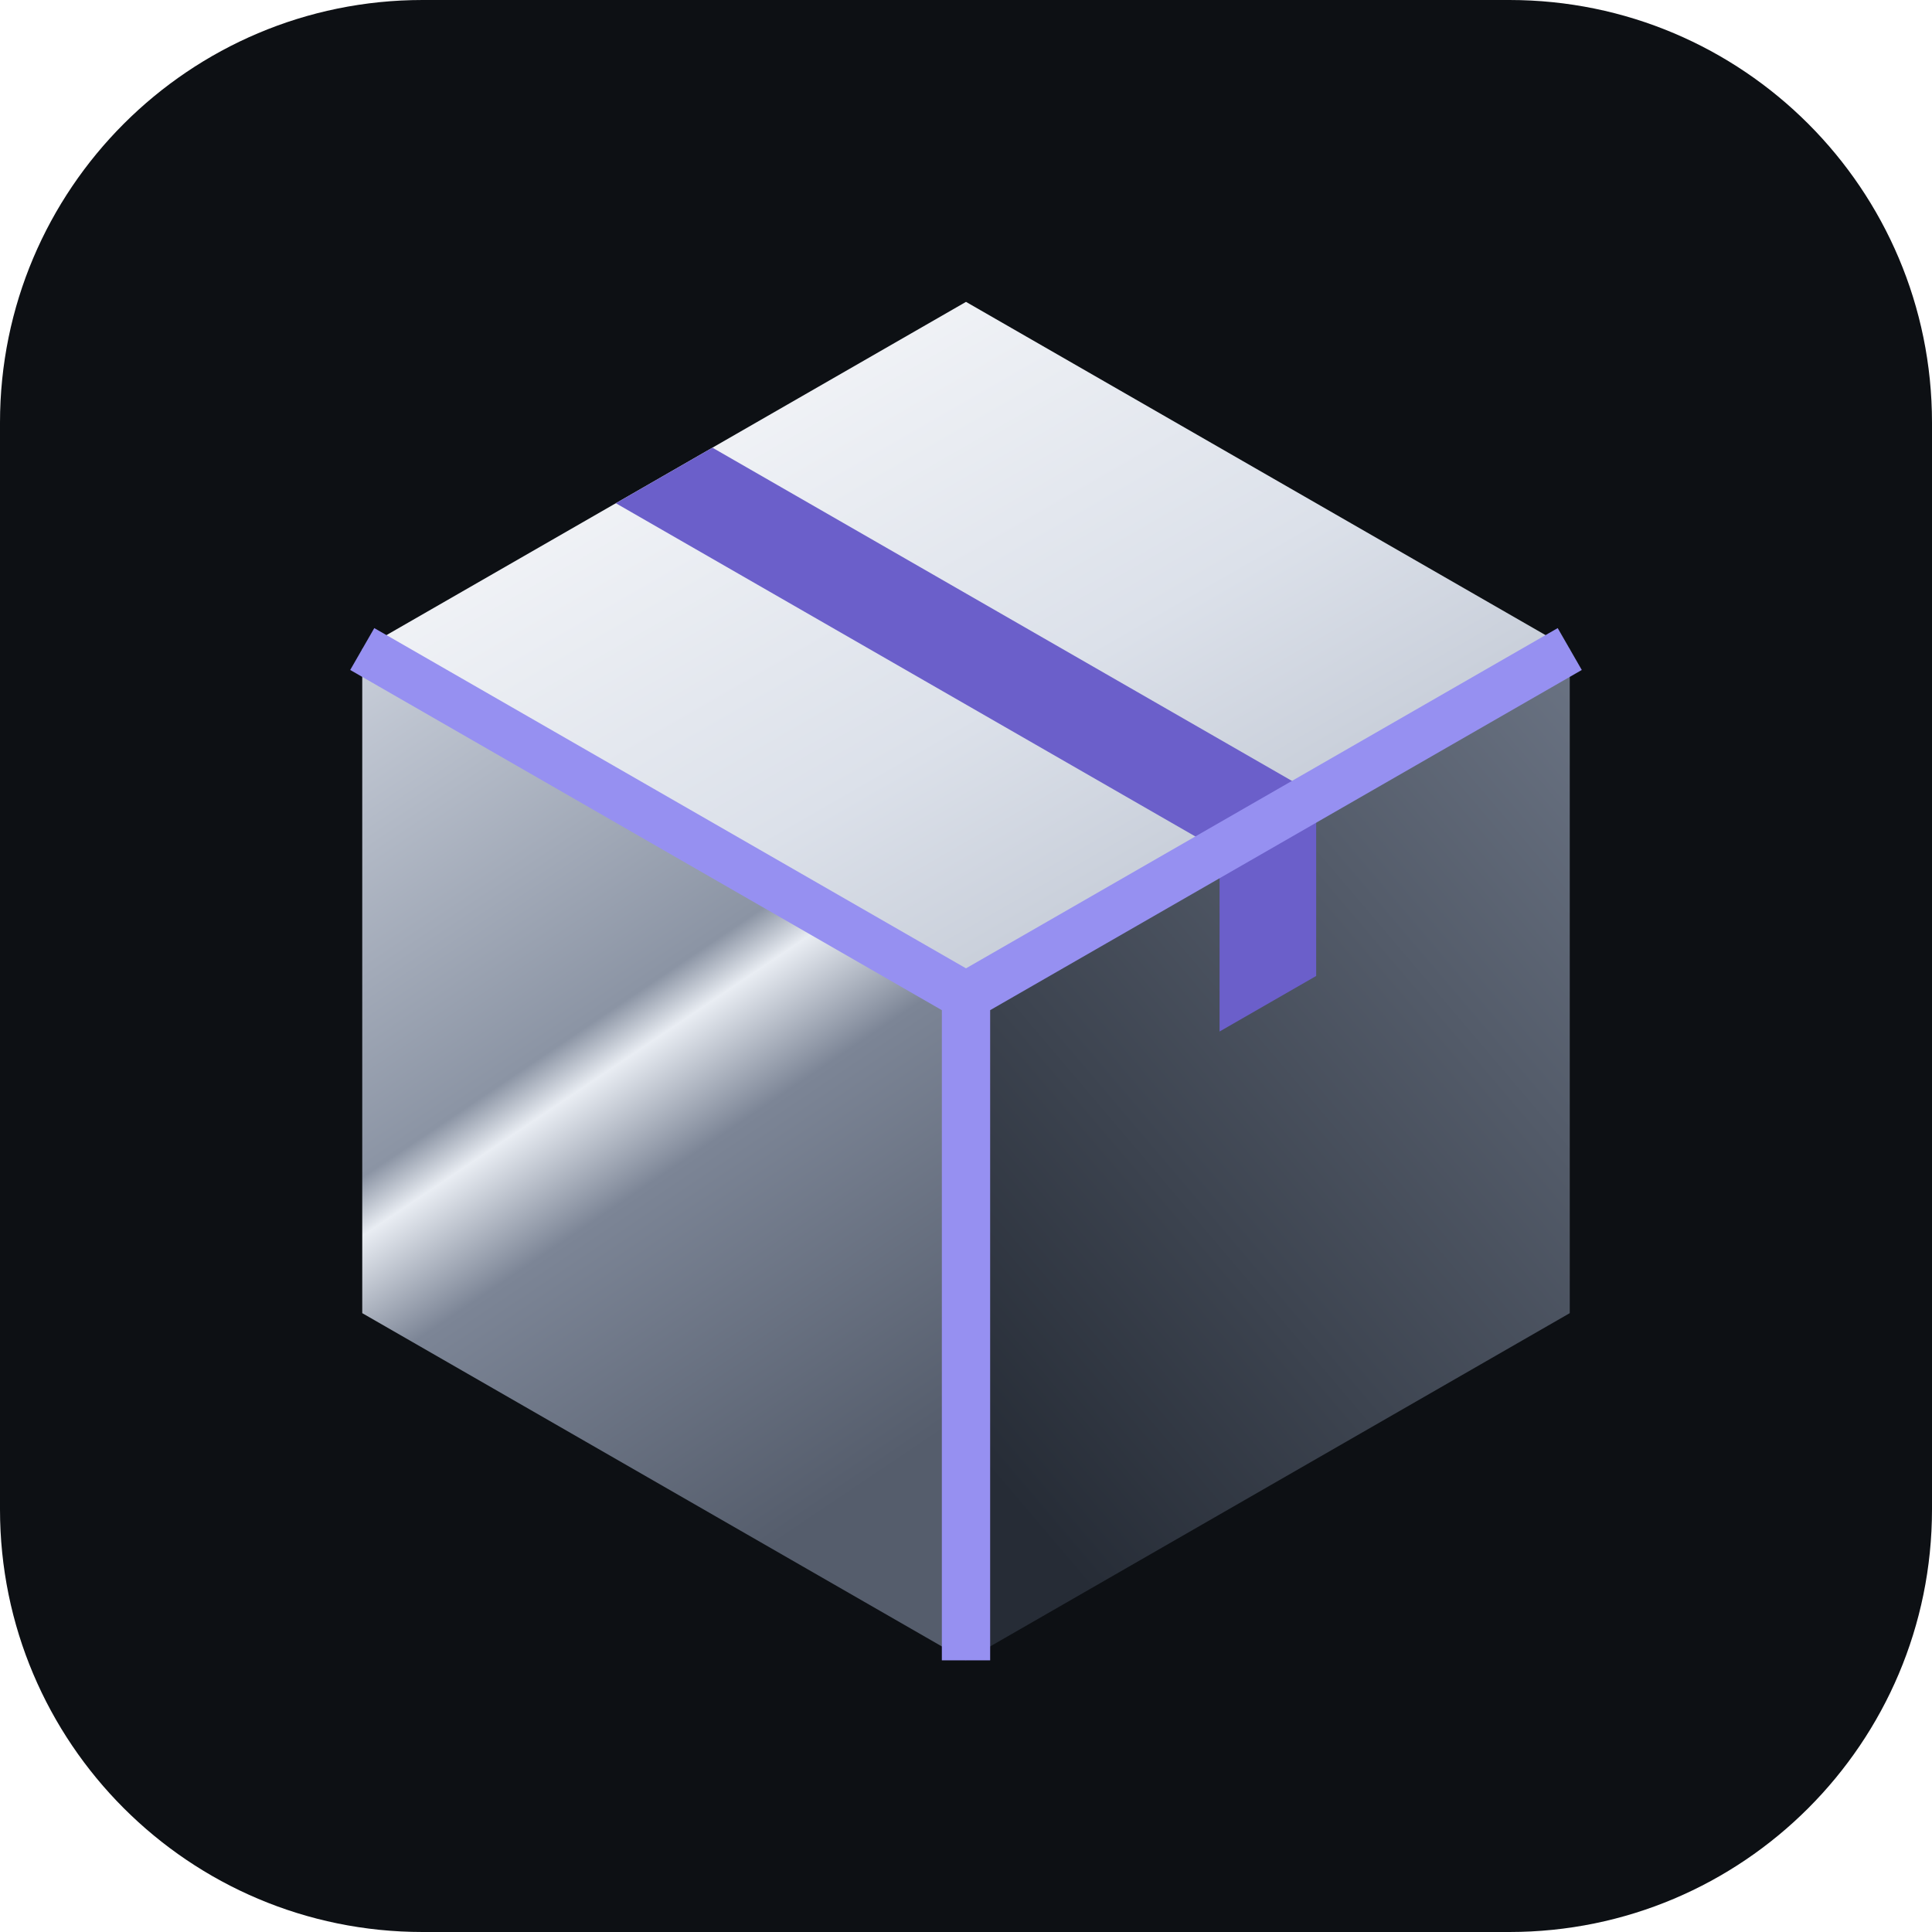
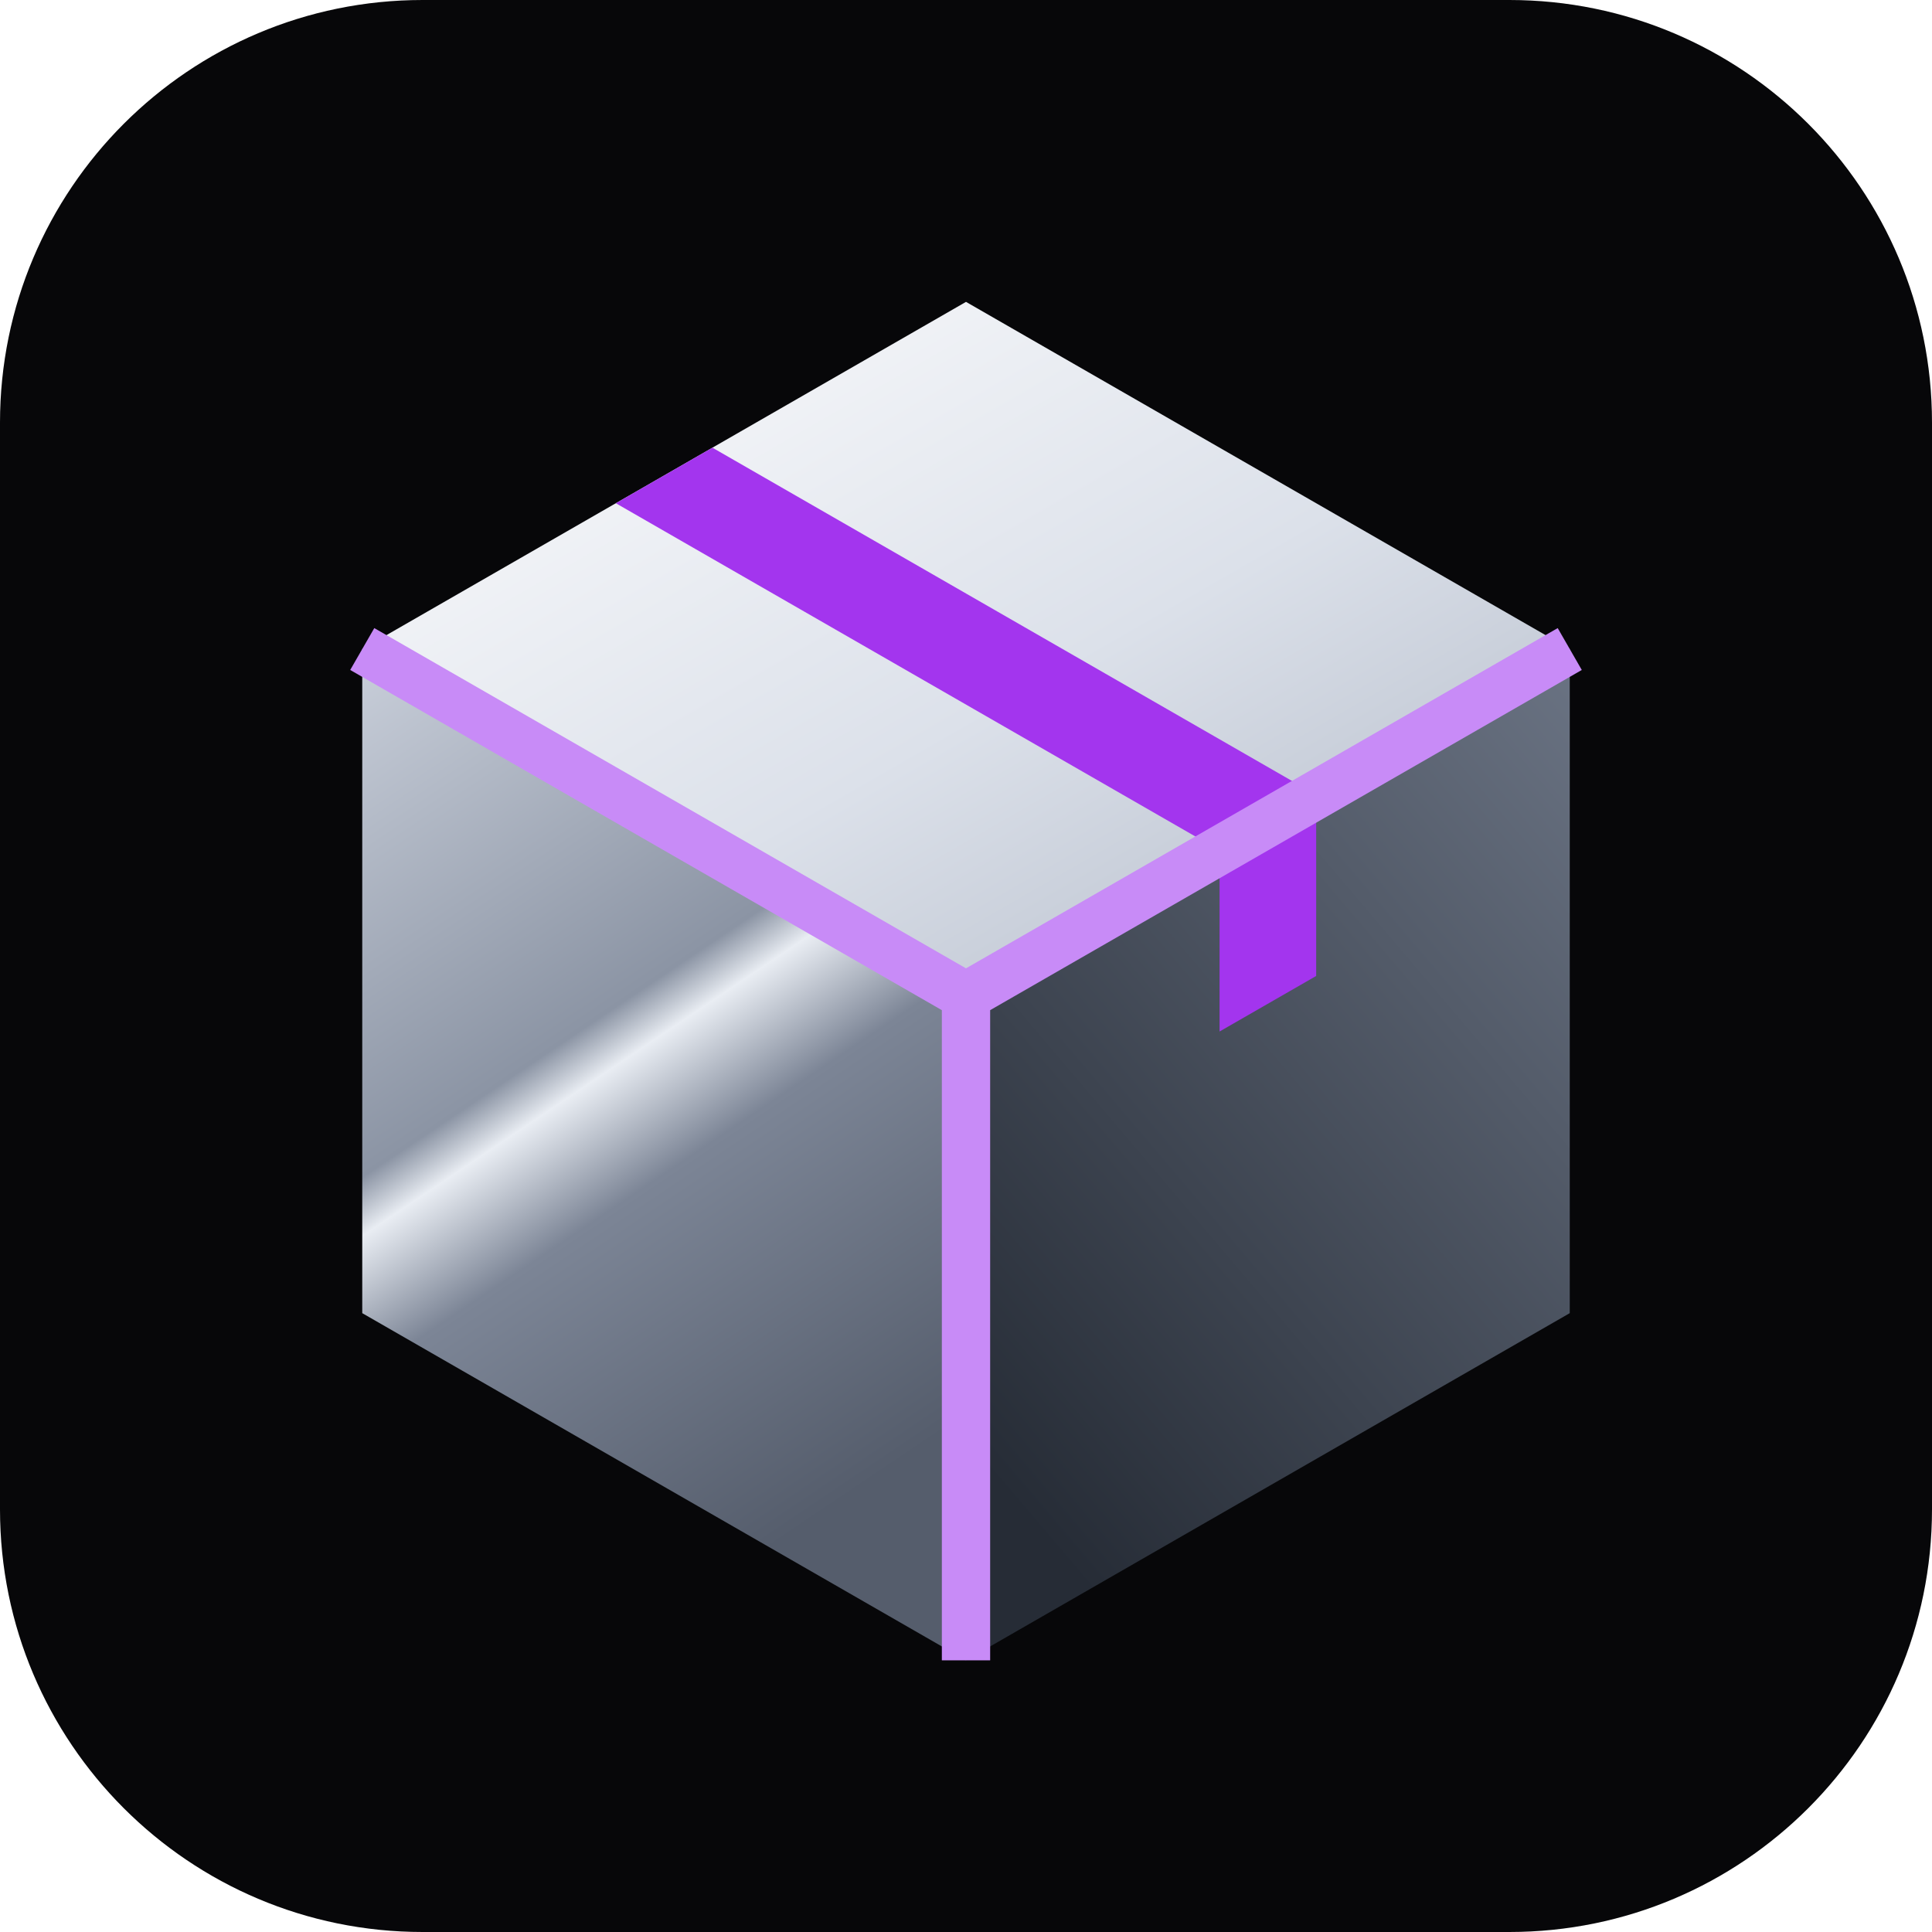
<svg xmlns="http://www.w3.org/2000/svg" viewBox="0 0 64 64">
  <defs>
    <linearGradient id="kc-top" x1="0" y1="0" x2="1" y2="1">
      <stop offset="0" stop-color="#FFFFFF" />
      <stop offset="0.55" stop-color="#DCE1EA" />
      <stop offset="1" stop-color="#AEB6C4" />
    </linearGradient>
    <linearGradient id="kc-left" x1="0" y1="0" x2="0.4" y2="1">
      <stop offset="0" stop-color="#C9CFDA" />
      <stop offset="0.45" stop-color="#8B94A4" />
      <stop offset="0.5" stop-color="#E9EDF3" />
      <stop offset="0.62" stop-color="#7C8596" />
      <stop offset="1" stop-color="#555D6C" />
    </linearGradient>
    <linearGradient id="kc-right" x1="1" y1="0" x2="0.3" y2="1">
      <stop offset="0" stop-color="#6A7383" />
      <stop offset="1" stop-color="#262C36" />
    </linearGradient>
  </defs>
-   <rect width="64" height="64" rx="14" fill="#0D1014" />
+   <rect width="64" height="64" rx="14" fill="#070709" />
  <path d="M32 10 52 21.5 32 33 12 21.5Z" fill="url(#kc-top)" />
  <path d="M12 21.5 32 33V55L12 43.5Z" fill="url(#kc-left)" />
  <path d="M52 21.5 32 33V55L52 43.5Z" fill="url(#kc-right)" />
-   <path d="M20.4 16.67 23.6 14.83 43.6 26.33V32.33L40.4 34.17V28.17Z" fill="#6B5FCA" />
-   <path d="M32 33V55M12 21.5 32 33 52 21.5" fill="none" stroke="#9690F1" stroke-width="1.6" stroke-linejoin="round" />
+   <path d="M20.4 16.67 23.6 14.83 43.6 26.33V32.33L40.4 34.17V28.17Z" fill="#A335EE" />
+   <path d="M32 33V55M12 21.5 32 33 52 21.5" fill="none" stroke="#C88BF7" stroke-width="1.6" stroke-linejoin="round" />
</svg>
